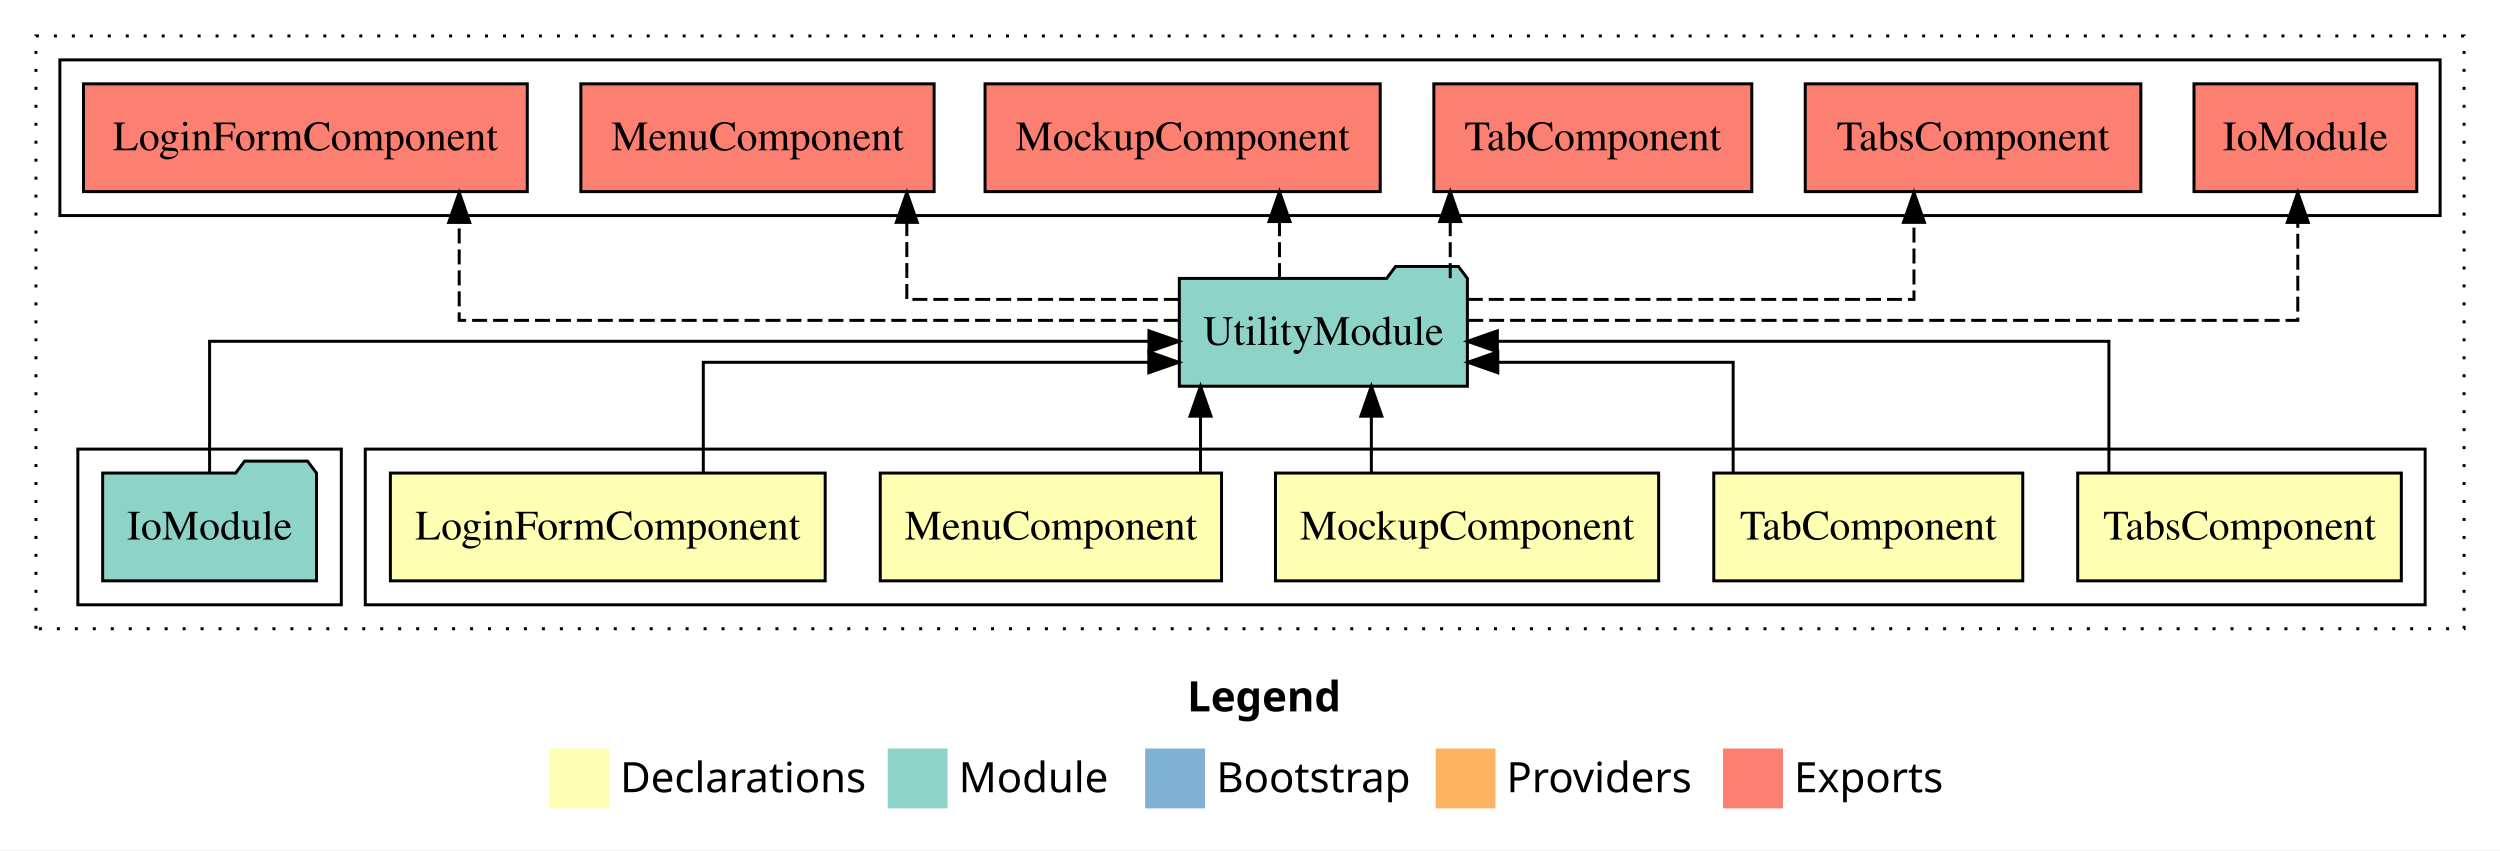
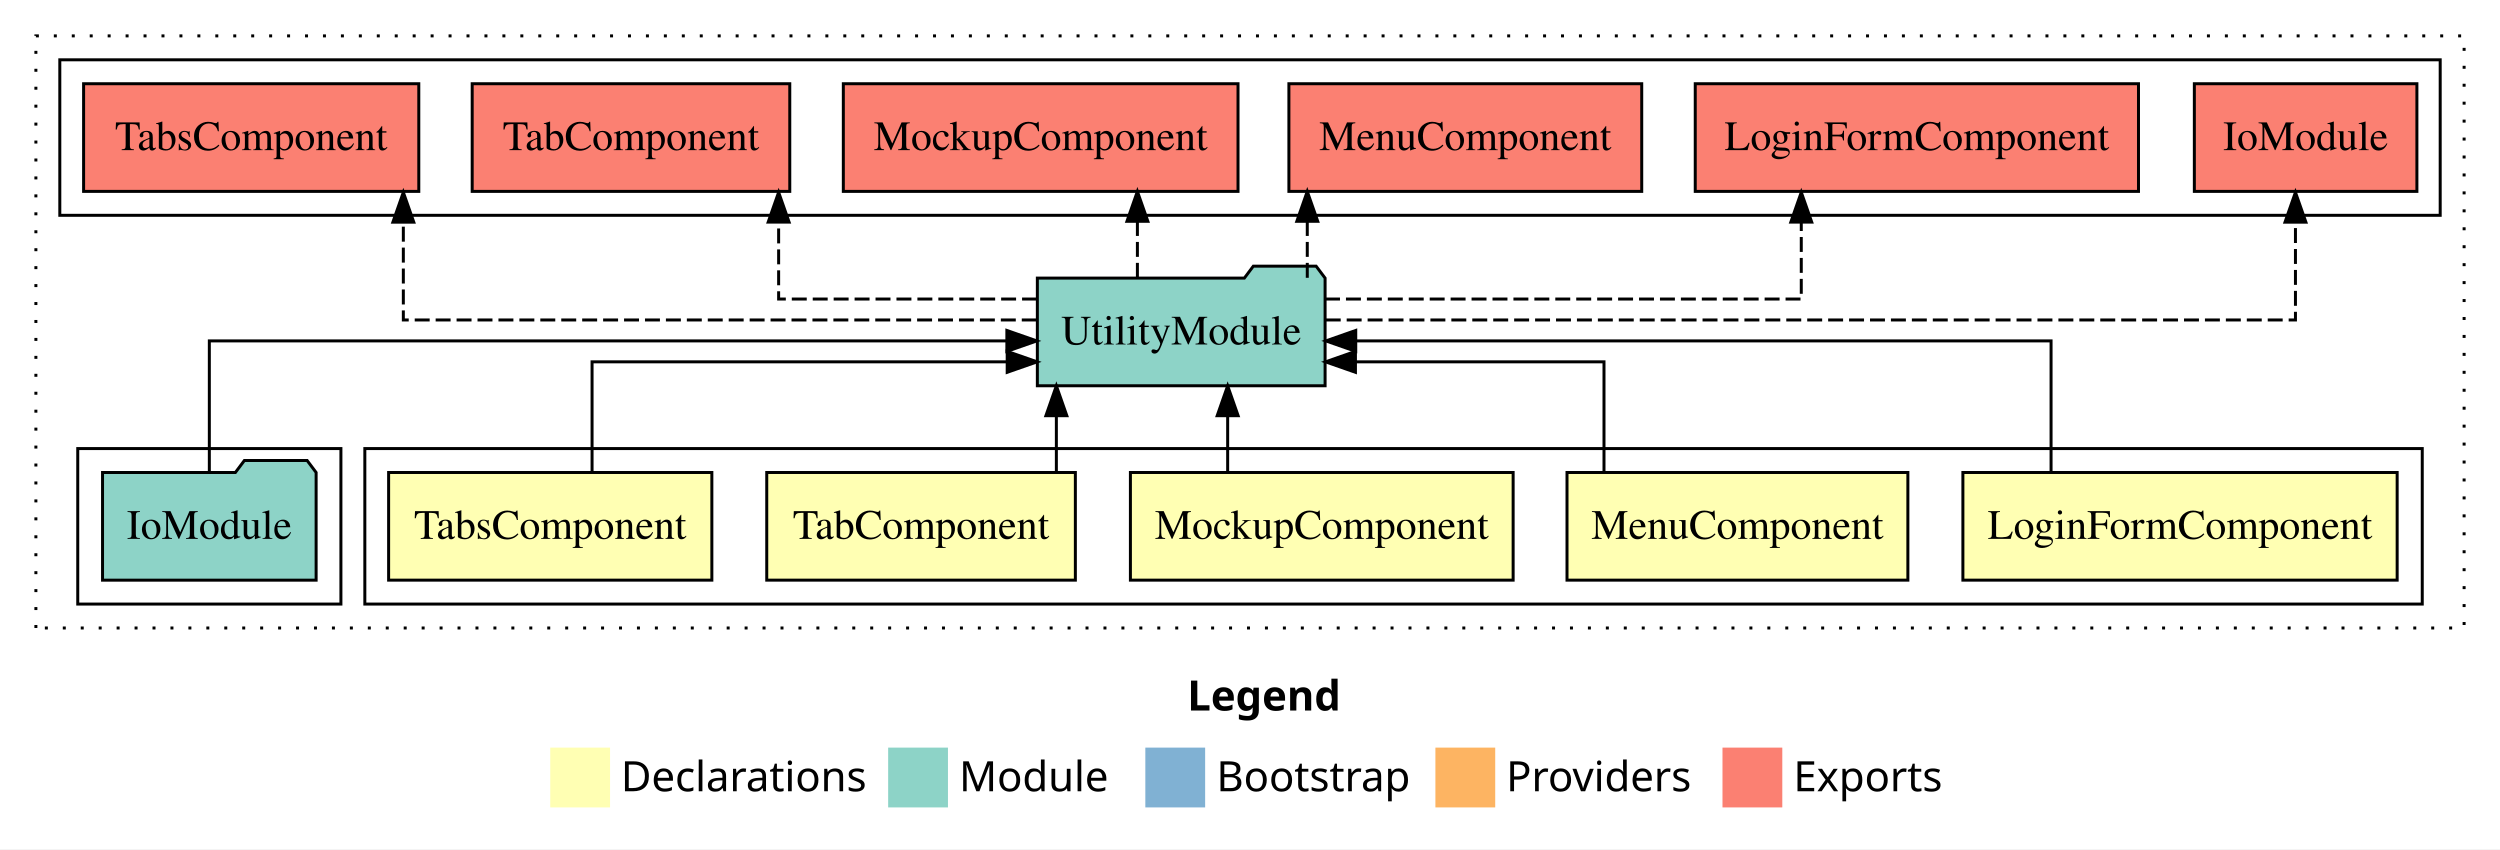
- <svg xmlns="http://www.w3.org/2000/svg" width="835pt" height="284pt" viewBox="0.00 0.00 835.00 284.00">
+ <svg xmlns="http://www.w3.org/2000/svg" width="836pt" height="284pt" viewBox="0.00 0.00 836.00 284.00">
  <g id="graph0" class="graph" transform="scale(1 1) rotate(0) translate(4 280)">
-     <polygon fill="#ffffff" stroke="transparent" points="-4,4 -4,-280 831,-280 831,4 -4,4" />
-     <text text-anchor="start" x="392.509" y="-42.4" font-family="sans-serif" font-weight="bold" font-size="14.00" fill="#000000">Legend</text>
-     <polygon fill="#ffffb3" stroke="transparent" points="179.5,-10 179.5,-30 199.5,-30 199.5,-10 179.5,-10" />
-     <text text-anchor="start" x="203.129" y="-15.4" font-family="sans-serif" font-size="14.00" fill="#000000">  Declarations</text>
-     <polygon fill="#8dd3c7" stroke="transparent" points="292.5,-10 292.5,-30 312.5,-30 312.5,-10 292.5,-10" />
-     <text text-anchor="start" x="316.225" y="-15.4" font-family="sans-serif" font-size="14.00" fill="#000000">  Module</text>
-     <polygon fill="#80b1d3" stroke="transparent" points="378.5,-10 378.5,-30 398.5,-30 398.5,-10 378.5,-10" />
-     <text text-anchor="start" x="402.281" y="-15.4" font-family="sans-serif" font-size="14.00" fill="#000000">  Bootstrap</text>
-     <polygon fill="#fdb462" stroke="transparent" points="475.5,-10 475.5,-30 495.5,-30 495.5,-10 475.5,-10" />
-     <text text-anchor="start" x="499.173" y="-15.4" font-family="sans-serif" font-size="14.00" fill="#000000">  Providers</text>
-     <polygon fill="#fb8072" stroke="transparent" points="571.5,-10 571.5,-30 591.5,-30 591.5,-10 571.5,-10" />
-     <text text-anchor="start" x="595.226" y="-15.4" font-family="sans-serif" font-size="14.00" fill="#000000">  Exports</text>
+     <polygon fill="#ffffff" stroke="transparent" points="-4,4 -4,-280 832,-280 832,4 -4,4" />
+     <text text-anchor="start" x="393.009" y="-42.4" font-family="sans-serif" font-weight="bold" font-size="14.00" fill="#000000">Legend</text>
+     <polygon fill="#ffffb3" stroke="transparent" points="180,-10 180,-30 200,-30 200,-10 180,-10" />
+     <text text-anchor="start" x="203.629" y="-15.4" font-family="sans-serif" font-size="14.00" fill="#000000">  Declarations</text>
+     <polygon fill="#8dd3c7" stroke="transparent" points="293,-10 293,-30 313,-30 313,-10 293,-10" />
+     <text text-anchor="start" x="316.725" y="-15.4" font-family="sans-serif" font-size="14.00" fill="#000000">  Module</text>
+     <polygon fill="#80b1d3" stroke="transparent" points="379,-10 379,-30 399,-30 399,-10 379,-10" />
+     <text text-anchor="start" x="402.781" y="-15.4" font-family="sans-serif" font-size="14.00" fill="#000000">  Bootstrap</text>
+     <polygon fill="#fdb462" stroke="transparent" points="476,-10 476,-30 496,-30 496,-10 476,-10" />
+     <text text-anchor="start" x="499.673" y="-15.4" font-family="sans-serif" font-size="14.00" fill="#000000">  Providers</text>
+     <polygon fill="#fb8072" stroke="transparent" points="572,-10 572,-30 592,-30 592,-10 572,-10" />
+     <text text-anchor="start" x="595.726" y="-15.4" font-family="sans-serif" font-size="14.00" fill="#000000">  Exports</text>
    <g id="clust1" class="cluster">
-       <polygon fill="none" stroke="#000000" stroke-dasharray="1,5" points="8,-70 8,-268 819,-268 819,-70 8,-70" />
+       <polygon fill="none" stroke="#000000" stroke-dasharray="1,5" points="8,-70 8,-268 820,-268 820,-70 8,-70" />
    </g>
    <g id="clust2" class="cluster">
      <polygon fill="none" stroke="#000000" points="118,-78 118,-130 806,-130 806,-78 118,-78" />
    </g>
    <g id="clust8" class="cluster">
      <polygon fill="none" stroke="#000000" points="22,-78 22,-130 110,-130 110,-78 22,-78" />
    </g>
    <g id="clust9" class="cluster">
-       <polygon fill="none" stroke="#000000" points="16,-208 16,-260 811,-260 811,-208 16,-208" />
+       <polygon fill="none" stroke="#000000" points="16,-208 16,-260 812,-260 812,-208 16,-208" />
    </g>
    <g id="node1" class="node">
-       <polygon fill="#ffffb3" stroke="#000000" points="798.045,-122 689.955,-122 689.955,-86 798.045,-86 798.045,-122" />
-       <text text-anchor="middle" x="744" y="-99.8" font-family="Times,serif" font-size="14.00" fill="#000000">TabsComponent</text>
+       <polygon fill="#ffffb3" stroke="#000000" points="797.609,-122 652.391,-122 652.391,-86 797.609,-86 797.609,-122" />
+       <text text-anchor="middle" x="725" y="-99.8" font-family="Times,serif" font-size="14.00" fill="#000000">LoginFormComponent</text>
    </g>
    <g id="node6" class="node">
-       <polygon fill="#8dd3c7" stroke="#000000" points="486.11,-187 483.11,-191 462.11,-191 459.11,-187 389.89,-187 389.89,-151 486.11,-151 486.11,-187" />
-       <text text-anchor="middle" x="438" y="-164.8" font-family="Times,serif" font-size="14.00" fill="#000000">UtilityModule</text>
+       <polygon fill="#8dd3c7" stroke="#000000" points="439.11,-187 436.11,-191 415.11,-191 412.11,-187 342.89,-187 342.89,-151 439.11,-151 439.11,-187" />
+       <text text-anchor="middle" x="391" y="-164.8" font-family="Times,serif" font-size="14.00" fill="#000000">UtilityModule</text>
    </g>
    <g id="edge1" class="edge">
-       <path fill="none" stroke="#000000" d="M700.375,-122.267C700.375,-140.555 700.375,-166 700.375,-166 700.375,-166 496.124,-166 496.124,-166" />
-       <polygon fill="#000000" stroke="#000000" points="496.124,-162.5 486.124,-166 496.124,-169.5 496.124,-162.5" />
+       <path fill="none" stroke="#000000" d="M681.875,-122.267C681.875,-140.555 681.875,-166 681.875,-166 681.875,-166 449.359,-166 449.359,-166" />
+       <polygon fill="#000000" stroke="#000000" points="449.359,-162.5 439.359,-166 449.359,-169.5 449.359,-162.5" />
    </g>
    <g id="node2" class="node">
-       <polygon fill="#ffffb3" stroke="#000000" points="671.6,-122 568.4,-122 568.4,-86 671.6,-86 671.6,-122" />
-       <text text-anchor="middle" x="620" y="-99.8" font-family="Times,serif" font-size="14.00" fill="#000000">TabComponent</text>
+       <polygon fill="#ffffb3" stroke="#000000" points="633.992,-122 520.008,-122 520.008,-86 633.992,-86 633.992,-122" />
+       <text text-anchor="middle" x="577" y="-99.8" font-family="Times,serif" font-size="14.00" fill="#000000">MenuComponent</text>
    </g>
    <g id="edge2" class="edge">
-       <path fill="none" stroke="#000000" d="M574.875,-122.009C574.875,-138.049 574.875,-159 574.875,-159 574.875,-159 496.257,-159 496.257,-159" />
-       <polygon fill="#000000" stroke="#000000" points="496.257,-155.5 486.257,-159 496.257,-162.5 496.257,-155.5" />
+       <path fill="none" stroke="#000000" d="M532.375,-122.009C532.375,-138.049 532.375,-159 532.375,-159 532.375,-159 449.258,-159 449.258,-159" />
+       <polygon fill="#000000" stroke="#000000" points="449.258,-155.5 439.258,-159 449.258,-162.5 449.258,-155.5" />
    </g>
    <g id="node3" class="node">
-       <polygon fill="#ffffb3" stroke="#000000" points="549.992,-122 422.008,-122 422.008,-86 549.992,-86 549.992,-122" />
-       <text text-anchor="middle" x="486" y="-99.8" font-family="Times,serif" font-size="14.00" fill="#000000">MockupComponent</text>
+       <polygon fill="#ffffb3" stroke="#000000" points="501.992,-122 374.008,-122 374.008,-86 501.992,-86 501.992,-122" />
+       <text text-anchor="middle" x="438" y="-99.8" font-family="Times,serif" font-size="14.00" fill="#000000">MockupComponent</text>
    </g>
    <g id="edge3" class="edge">
-       <path fill="none" stroke="#000000" d="M454.029,-122.106C454.029,-122.106 454.029,-140.991 454.029,-140.991" />
-       <polygon fill="#000000" stroke="#000000" points="450.529,-140.991 454.029,-150.991 457.529,-140.991 450.529,-140.991" />
+       <path fill="none" stroke="#000000" d="M406.529,-122.106C406.529,-122.106 406.529,-140.991 406.529,-140.991" />
+       <polygon fill="#000000" stroke="#000000" points="403.029,-140.991 406.529,-150.991 410.029,-140.991 403.029,-140.991" />
    </g>
    <g id="node4" class="node">
-       <polygon fill="#ffffb3" stroke="#000000" points="403.992,-122 290.008,-122 290.008,-86 403.992,-86 403.992,-122" />
-       <text text-anchor="middle" x="347" y="-99.8" font-family="Times,serif" font-size="14.00" fill="#000000">MenuComponent</text>
+       <polygon fill="#ffffb3" stroke="#000000" points="355.6,-122 252.4,-122 252.4,-86 355.6,-86 355.6,-122" />
+       <text text-anchor="middle" x="304" y="-99.8" font-family="Times,serif" font-size="14.00" fill="#000000">TabComponent</text>
    </g>
    <g id="edge4" class="edge">
-       <path fill="none" stroke="#000000" d="M396.971,-122.106C396.971,-122.106 396.971,-140.991 396.971,-140.991" />
-       <polygon fill="#000000" stroke="#000000" points="393.471,-140.991 396.971,-150.991 400.471,-140.991 393.471,-140.991" />
+       <path fill="none" stroke="#000000" d="M349.248,-122.106C349.248,-122.106 349.248,-140.991 349.248,-140.991" />
+       <polygon fill="#000000" stroke="#000000" points="345.748,-140.991 349.248,-150.991 352.748,-140.991 345.748,-140.991" />
    </g>
    <g id="node5" class="node">
-       <polygon fill="#ffffb3" stroke="#000000" points="271.609,-122 126.391,-122 126.391,-86 271.609,-86 271.609,-122" />
-       <text text-anchor="middle" x="199" y="-99.8" font-family="Times,serif" font-size="14.00" fill="#000000">LoginFormComponent</text>
+       <polygon fill="#ffffb3" stroke="#000000" points="234.045,-122 125.955,-122 125.955,-86 234.045,-86 234.045,-122" />
+       <text text-anchor="middle" x="180" y="-99.8" font-family="Times,serif" font-size="14.00" fill="#000000">TabsComponent</text>
    </g>
    <g id="edge5" class="edge">
-       <path fill="none" stroke="#000000" d="M230.905,-122.009C230.905,-138.049 230.905,-159 230.905,-159 230.905,-159 379.707,-159 379.707,-159" />
-       <polygon fill="#000000" stroke="#000000" points="379.707,-162.5 389.707,-159 379.707,-155.5 379.707,-162.5" />
+       <path fill="none" stroke="#000000" d="M193.986,-122.009C193.986,-138.049 193.986,-159 193.986,-159 193.986,-159 332.805,-159 332.805,-159" />
+       <polygon fill="#000000" stroke="#000000" points="332.805,-162.5 342.805,-159 332.805,-155.5 332.805,-162.5" />
    </g>
    <g id="node8" class="node">
-       <polygon fill="#fb8072" stroke="#000000" points="803.211,-252 728.789,-252 728.789,-216 803.211,-216 803.211,-252" />
-       <text text-anchor="middle" x="766" y="-229.8" font-family="Times,serif" font-size="14.00" fill="#000000">IoModule </text>
+       <polygon fill="#fb8072" stroke="#000000" points="804.211,-252 729.789,-252 729.789,-216 804.211,-216 804.211,-252" />
+       <text text-anchor="middle" x="767" y="-229.8" font-family="Times,serif" font-size="14.00" fill="#000000">IoModule </text>
    </g>
    <g id="edge7" class="edge">
-       <path fill="none" stroke="#000000" stroke-dasharray="5,2" d="M486.373,-173C577.036,-173 763.458,-173 763.458,-173 763.458,-173 763.458,-205.698 763.458,-205.698" />
-       <polygon fill="#000000" stroke="#000000" points="759.958,-205.698 763.458,-215.698 766.958,-205.698 759.958,-205.698" />
+       <path fill="none" stroke="#000000" stroke-dasharray="5,2" d="M439.329,-173C540.145,-173 763.6,-173 763.6,-173 763.6,-173 763.6,-205.698 763.6,-205.698" />
+       <polygon fill="#000000" stroke="#000000" points="760.1,-205.698 763.6,-215.698 767.1,-205.698 760.1,-205.698" />
    </g>
    <g id="node9" class="node">
-       <polygon fill="#fb8072" stroke="#000000" points="711.044,-252 598.956,-252 598.956,-216 711.044,-216 711.044,-252" />
-       <text text-anchor="middle" x="655" y="-229.8" font-family="Times,serif" font-size="14.00" fill="#000000">TabsComponent </text>
+       <polygon fill="#fb8072" stroke="#000000" points="711.11,-252 562.89,-252 562.89,-216 711.11,-216 711.11,-252" />
+       <text text-anchor="middle" x="637" y="-229.8" font-family="Times,serif" font-size="14.00" fill="#000000">LoginFormComponent </text>
    </g>
    <g id="edge8" class="edge">
-       <path fill="none" stroke="#000000" stroke-dasharray="5,2" d="M486.256,-180C544.656,-180 635.264,-180 635.264,-180 635.264,-180 635.264,-205.718 635.264,-205.718" />
-       <polygon fill="#000000" stroke="#000000" points="631.764,-205.718 635.264,-215.718 638.764,-205.718 631.764,-205.718" />
+       <path fill="none" stroke="#000000" stroke-dasharray="5,2" d="M439.09,-180C500.342,-180 598.346,-180 598.346,-180 598.346,-180 598.346,-205.718 598.346,-205.718" />
+       <polygon fill="#000000" stroke="#000000" points="594.846,-205.718 598.346,-215.718 601.846,-205.718 594.846,-205.718" />
    </g>
    <g id="node10" class="node">
-       <polygon fill="#fb8072" stroke="#000000" points="581.1,-252 474.9,-252 474.9,-216 581.1,-216 581.1,-252" />
-       <text text-anchor="middle" x="528" y="-229.8" font-family="Times,serif" font-size="14.00" fill="#000000">TabComponent </text>
+       <polygon fill="#fb8072" stroke="#000000" points="544.993,-252 427.007,-252 427.007,-216 544.993,-216 544.993,-252" />
+       <text text-anchor="middle" x="486" y="-229.8" font-family="Times,serif" font-size="14.00" fill="#000000">MenuComponent </text>
    </g>
    <g id="edge9" class="edge">
-       <path fill="none" stroke="#000000" stroke-dasharray="5,2" d="M480.377,-187.106C480.377,-187.106 480.377,-205.991 480.377,-205.991" />
-       <polygon fill="#000000" stroke="#000000" points="476.877,-205.991 480.377,-215.991 483.877,-205.991 476.877,-205.991" />
+       <path fill="none" stroke="#000000" stroke-dasharray="5,2" d="M433.154,-187.106C433.154,-187.106 433.154,-205.991 433.154,-205.991" />
+       <polygon fill="#000000" stroke="#000000" points="429.654,-205.991 433.154,-215.991 436.654,-205.991 429.654,-205.991" />
    </g>
    <g id="node11" class="node">
-       <polygon fill="#fb8072" stroke="#000000" points="456.993,-252 325.007,-252 325.007,-216 456.993,-216 456.993,-252" />
-       <text text-anchor="middle" x="391" y="-229.8" font-family="Times,serif" font-size="14.00" fill="#000000">MockupComponent </text>
+       <polygon fill="#fb8072" stroke="#000000" points="409.993,-252 278.007,-252 278.007,-216 409.993,-216 409.993,-252" />
+       <text text-anchor="middle" x="344" y="-229.8" font-family="Times,serif" font-size="14.00" fill="#000000">MockupComponent </text>
    </g>
    <g id="edge10" class="edge">
-       <path fill="none" stroke="#000000" stroke-dasharray="5,2" d="M423.346,-187.106C423.346,-187.106 423.346,-205.991 423.346,-205.991" />
-       <polygon fill="#000000" stroke="#000000" points="419.846,-205.991 423.346,-215.991 426.846,-205.991 419.846,-205.991" />
+       <path fill="none" stroke="#000000" stroke-dasharray="5,2" d="M376.346,-187.106C376.346,-187.106 376.346,-205.991 376.346,-205.991" />
+       <polygon fill="#000000" stroke="#000000" points="372.846,-205.991 376.346,-215.991 379.846,-205.991 372.846,-205.991" />
    </g>
    <g id="node12" class="node">
-       <polygon fill="#fb8072" stroke="#000000" points="307.993,-252 190.007,-252 190.007,-216 307.993,-216 307.993,-252" />
-       <text text-anchor="middle" x="249" y="-229.8" font-family="Times,serif" font-size="14.00" fill="#000000">MenuComponent </text>
+       <polygon fill="#fb8072" stroke="#000000" points="260.1,-252 153.9,-252 153.9,-216 260.1,-216 260.1,-252" />
+       <text text-anchor="middle" x="207" y="-229.8" font-family="Times,serif" font-size="14.00" fill="#000000">TabComponent </text>
    </g>
    <g id="edge11" class="edge">
-       <path fill="none" stroke="#000000" stroke-dasharray="5,2" d="M389.731,-180C349.549,-180 298.875,-180 298.875,-180 298.875,-180 298.875,-205.718 298.875,-205.718" />
-       <polygon fill="#000000" stroke="#000000" points="295.375,-205.718 298.875,-215.718 302.375,-205.718 295.375,-205.718" />
+       <path fill="none" stroke="#000000" stroke-dasharray="5,2" d="M342.777,-180C304.148,-180 256.375,-180 256.375,-180 256.375,-180 256.375,-205.718 256.375,-205.718" />
+       <polygon fill="#000000" stroke="#000000" points="252.875,-205.718 256.375,-215.718 259.875,-205.718 252.875,-205.718" />
    </g>
    <g id="node13" class="node">
-       <polygon fill="#fb8072" stroke="#000000" points="172.11,-252 23.89,-252 23.89,-216 172.11,-216 172.11,-252" />
-       <text text-anchor="middle" x="98" y="-229.8" font-family="Times,serif" font-size="14.00" fill="#000000">LoginFormComponent </text>
+       <polygon fill="#fb8072" stroke="#000000" points="136.044,-252 23.956,-252 23.956,-216 136.044,-216 136.044,-252" />
+       <text text-anchor="middle" x="80" y="-229.8" font-family="Times,serif" font-size="14.00" fill="#000000">TabsComponent </text>
    </g>
    <g id="edge12" class="edge">
-       <path fill="none" stroke="#000000" stroke-dasharray="5,2" d="M389.691,-173C307.526,-173 149.375,-173 149.375,-173 149.375,-173 149.375,-205.698 149.375,-205.698" />
-       <polygon fill="#000000" stroke="#000000" points="145.875,-205.698 149.375,-215.698 152.875,-205.698 145.875,-205.698" />
+       <path fill="none" stroke="#000000" stroke-dasharray="5,2" d="M342.682,-173C267.456,-173 130.875,-173 130.875,-173 130.875,-173 130.875,-205.698 130.875,-205.698" />
+       <polygon fill="#000000" stroke="#000000" points="127.375,-205.698 130.875,-215.698 134.375,-205.698 127.375,-205.698" />
    </g>
    <g id="node7" class="node">
      <polygon fill="#8dd3c7" stroke="#000000" points="101.711,-122 98.711,-126 77.711,-126 74.711,-122 30.289,-122 30.289,-86 101.711,-86 101.711,-122" />
      <text text-anchor="middle" x="66" y="-99.8" font-family="Times,serif" font-size="14.00" fill="#000000">IoModule</text>
    </g>
    <g id="edge6" class="edge">
-       <path fill="none" stroke="#000000" d="M66,-122.267C66,-140.555 66,-166 66,-166 66,-166 379.749,-166 379.749,-166" />
-       <polygon fill="#000000" stroke="#000000" points="379.749,-169.5 389.749,-166 379.749,-162.5 379.749,-169.5" />
+       <path fill="none" stroke="#000000" d="M66,-122.267C66,-140.555 66,-166 66,-166 66,-166 332.695,-166 332.695,-166" />
+       <polygon fill="#000000" stroke="#000000" points="332.695,-169.5 342.695,-166 332.695,-162.5 332.695,-169.5" />
    </g>
  </g>
</svg>
